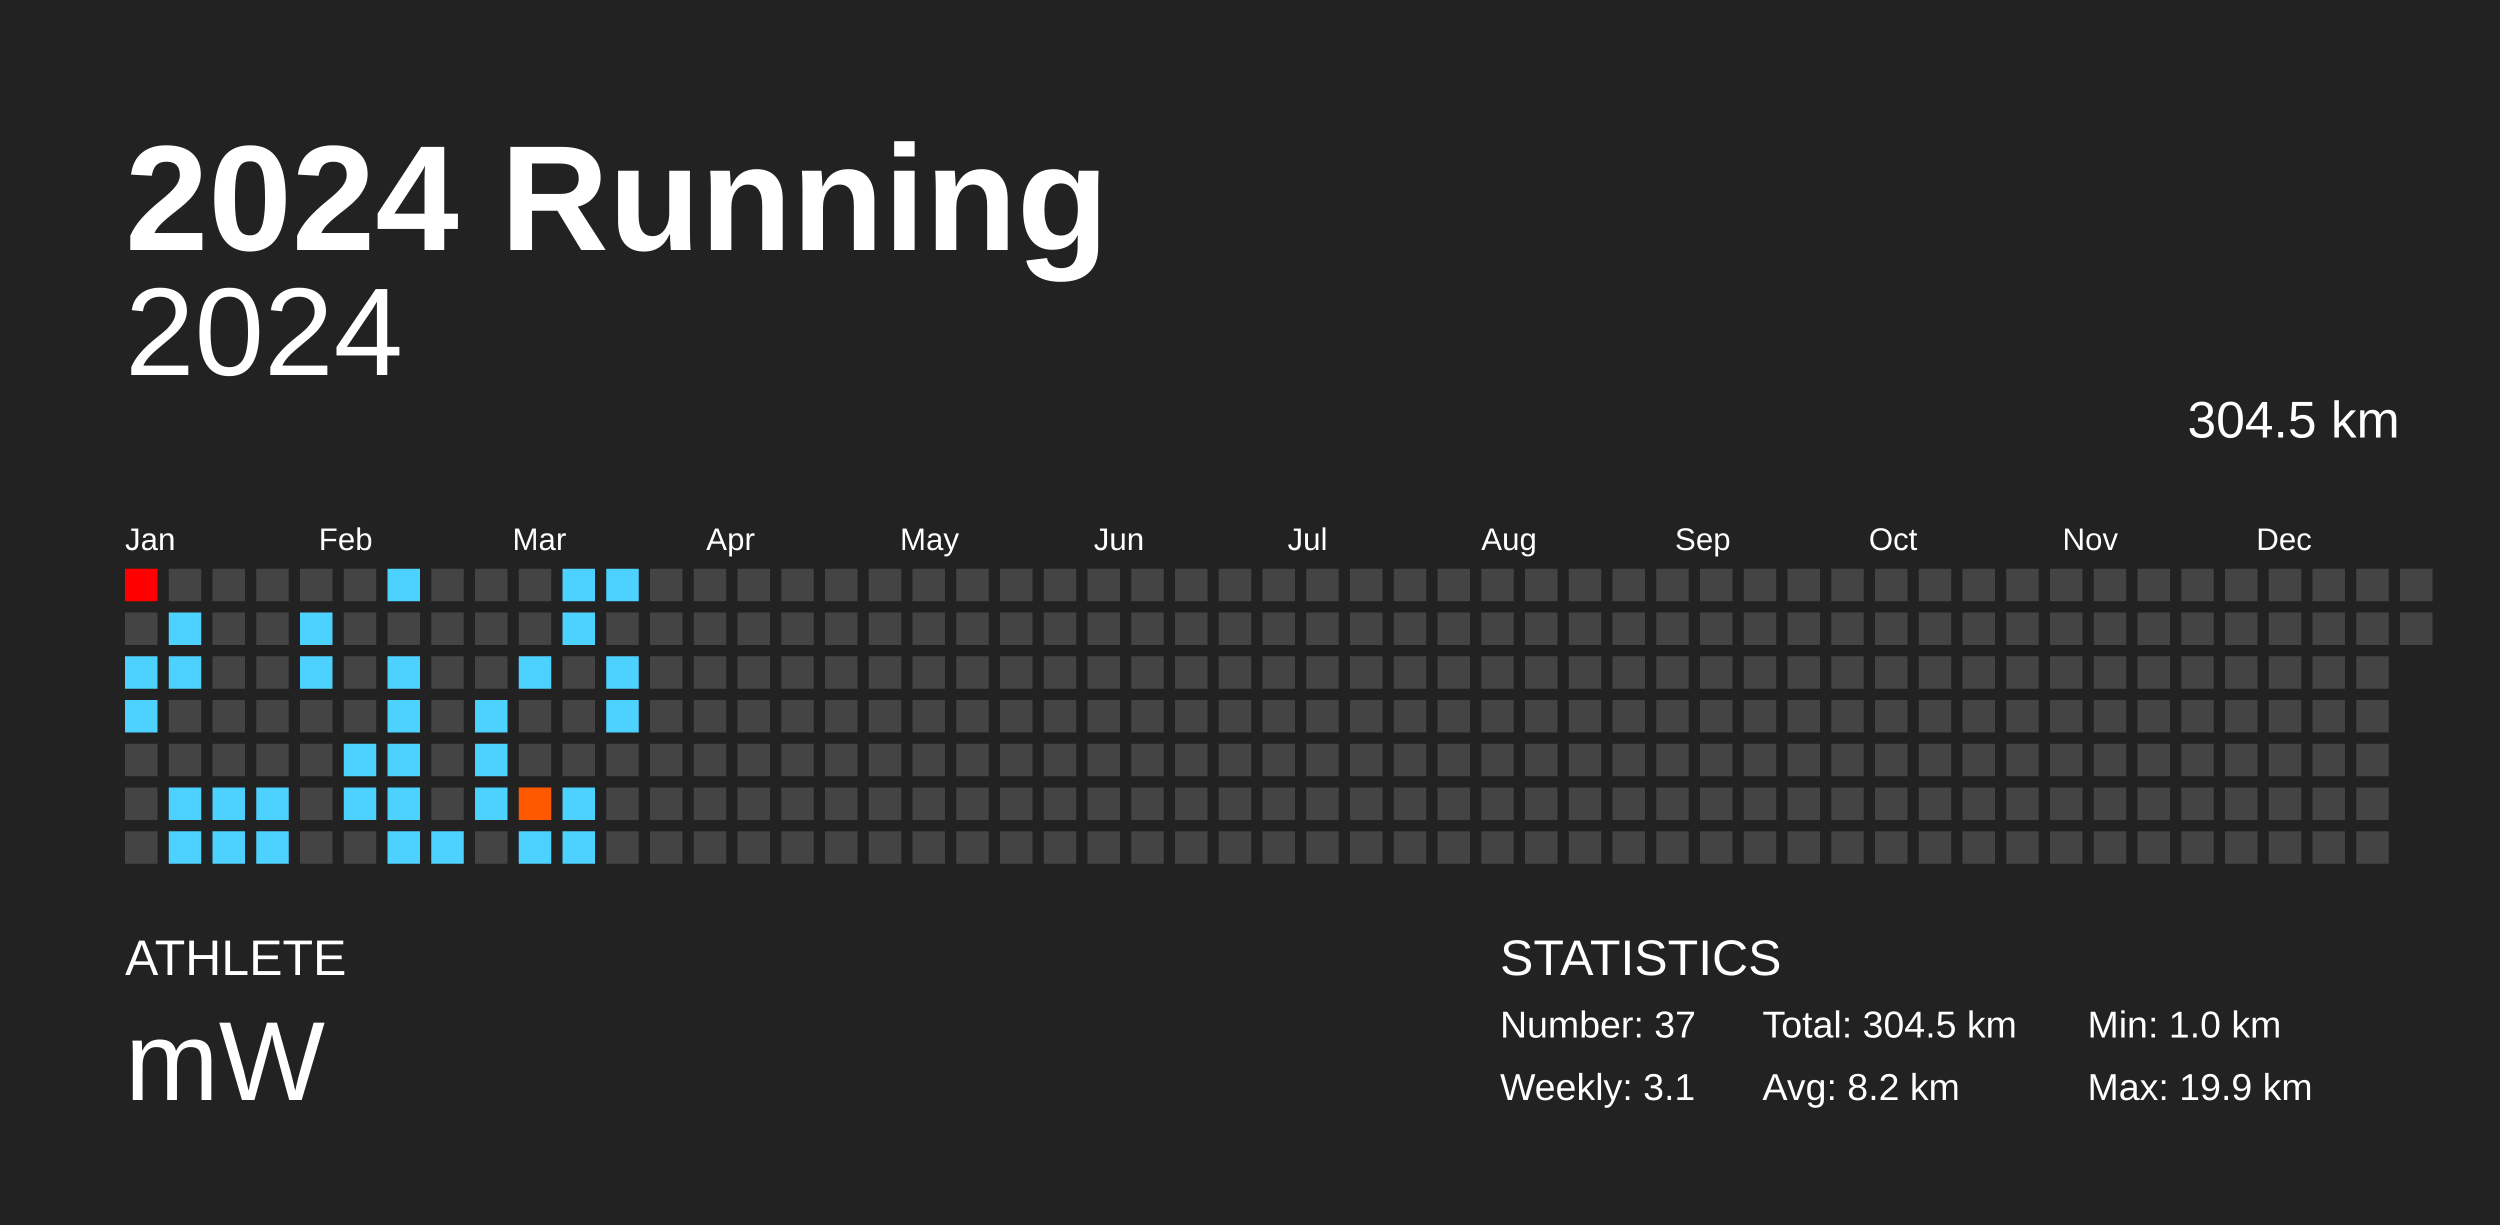
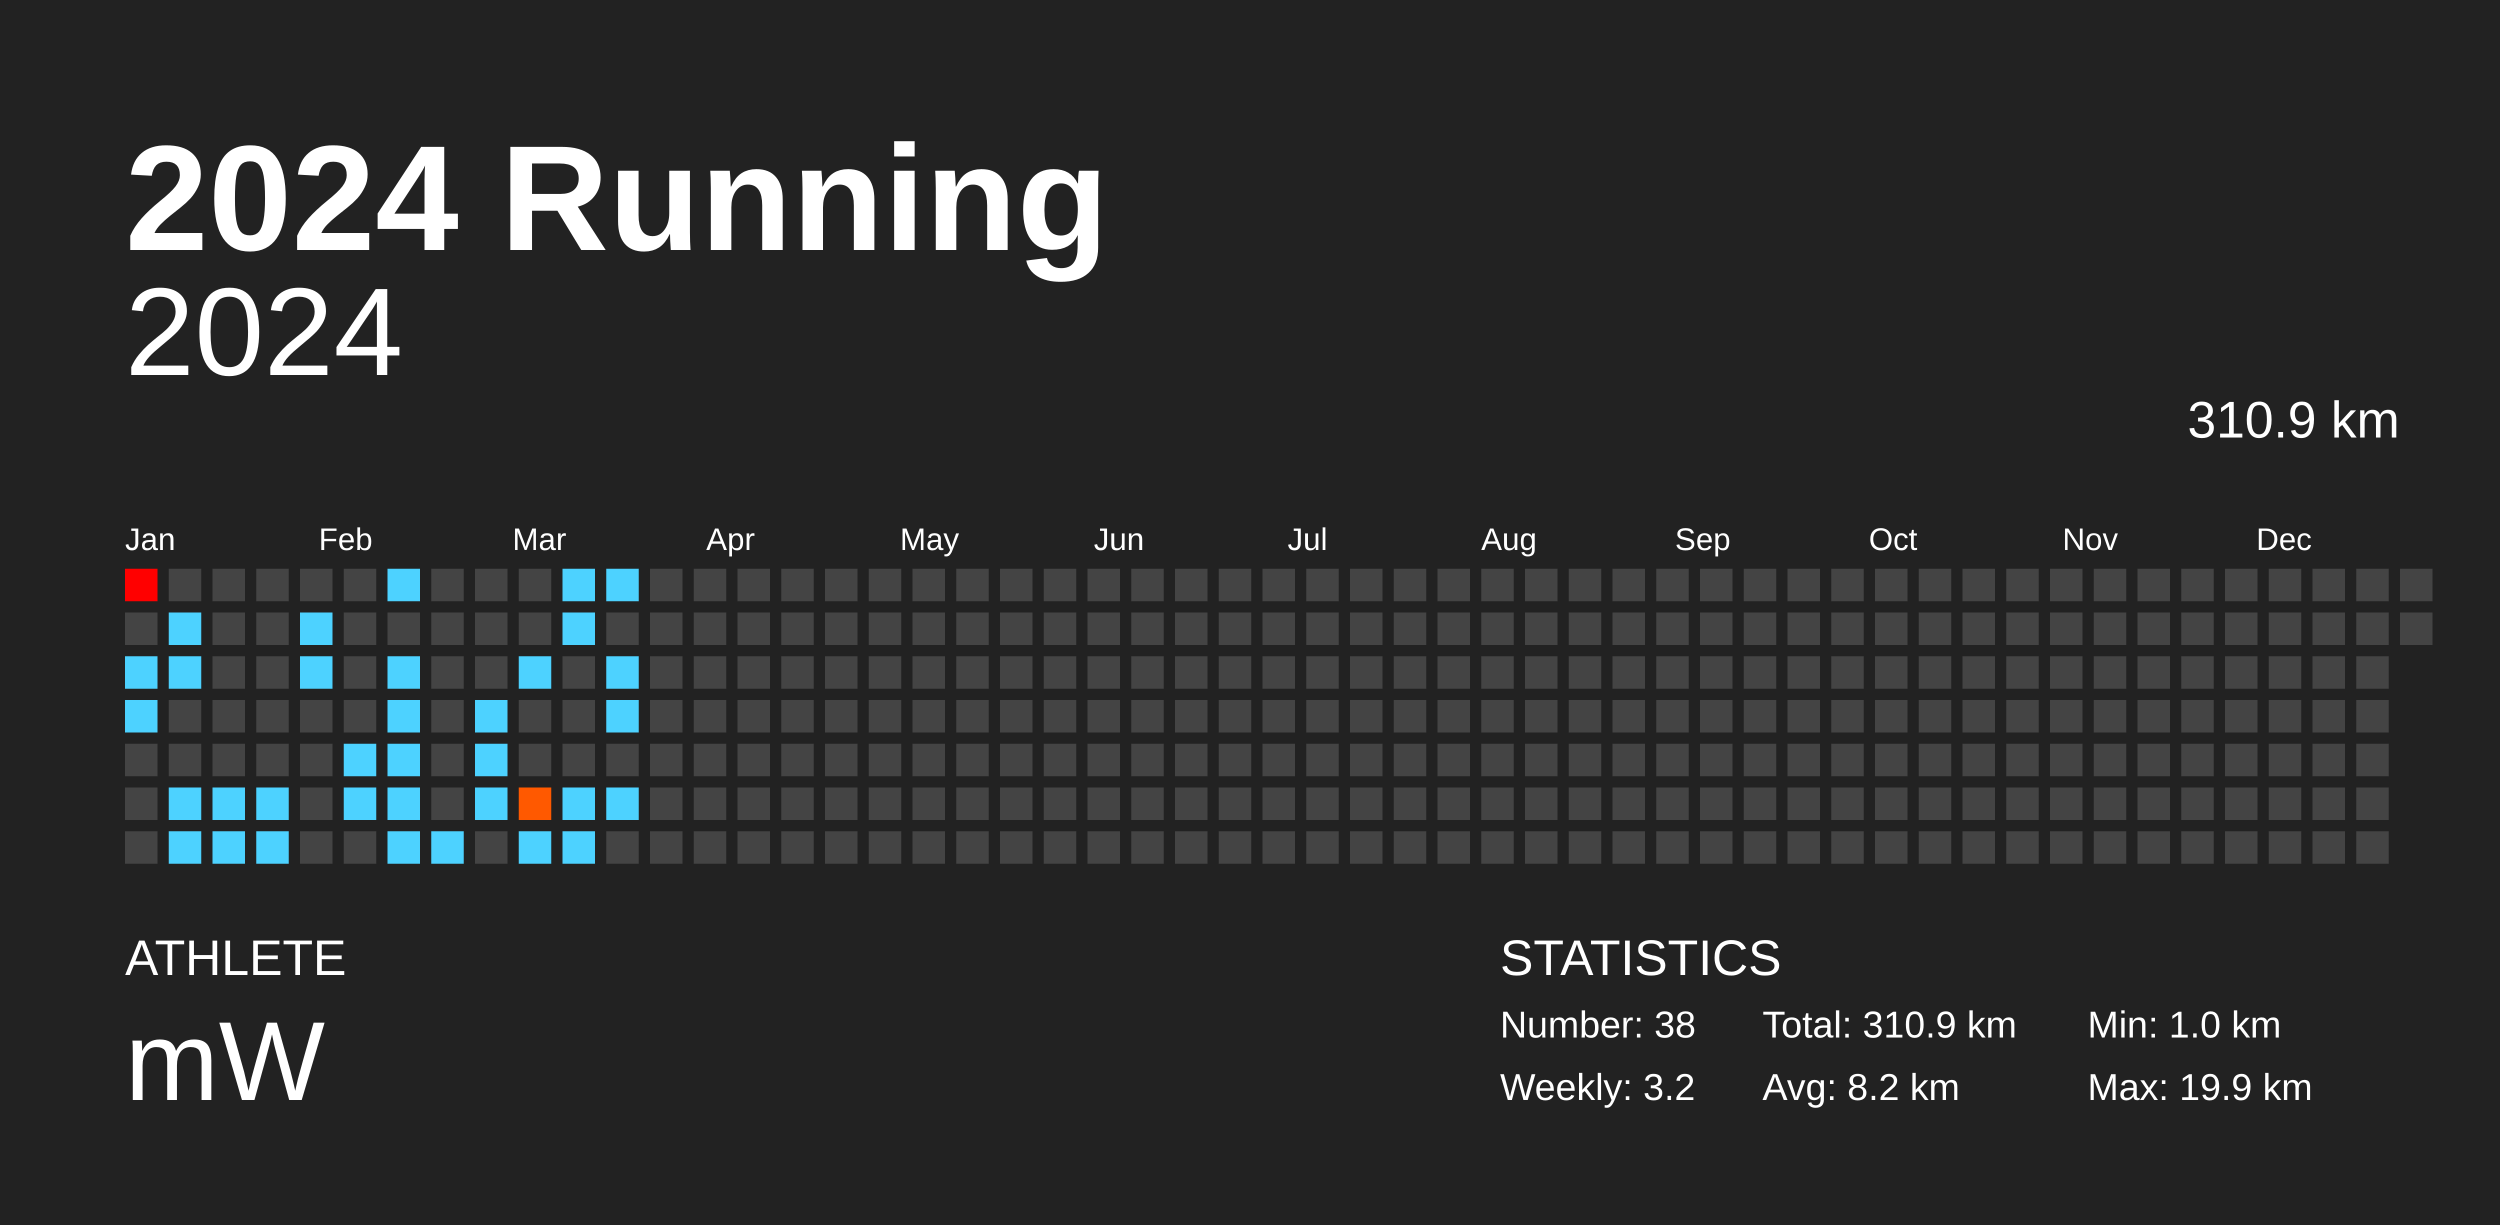
<svg xmlns="http://www.w3.org/2000/svg" baseProfile="full" height="98mm" version="1.1" viewBox="0,0,200,98" width="200mm">
  <defs />
  <rect fill="#222222" height="98" width="200" x="0" y="0" />
  <text fill="#FFFFFF" style="font-size:12px; font-family:Arial; font-weight:bold;" x="10" y="20">2024 Running</text>
  <text fill="#FFFFFF" style="font-size:4px; font-family:Arial" x="10" y="78">ATHLETE</text>
  <text fill="#FFFFFF" style="font-size:9px; font-family:Arial" x="10" y="88">mW</text>
  <text fill="#FFFFFF" style="font-size:4px; font-family:Arial" x="120" y="78">STATISTICS</text>
-   <text fill="#FFFFFF" style="font-size:3px; font-family:Arial" x="120" y="83">Number: 37</text>
-   <text fill="#FFFFFF" style="font-size:3px; font-family:Arial" x="120" y="88">Weekly: 3.1</text>
-   <text fill="#FFFFFF" style="font-size:3px; font-family:Arial" x="141" y="83">Total: 304.5 km</text>
+   <text fill="#FFFFFF" style="font-size:3px; font-family:Arial" x="120" y="83">Number: 38</text>
+   <text fill="#FFFFFF" style="font-size:3px; font-family:Arial" x="120" y="88">Weekly: 3.2</text>
+   <text fill="#FFFFFF" style="font-size:3px; font-family:Arial" x="141" y="83">Total: 310.9 km</text>
  <text fill="#FFFFFF" style="font-size:3px; font-family:Arial" x="141" y="88">Avg: 8.2 km</text>
  <text fill="#FFFFFF" style="font-size:3px; font-family:Arial" x="167" y="83">Min: 1.0 km</text>
  <text fill="#FFFFFF" style="font-size:3px; font-family:Arial" x="167" y="88">Max: 19.9 km</text>
  <text alignment-baseline="hanging" fill="#FFFFFF" style="font-size:10.0px; font-family:Arial;" x="10" y="30">2024</text>
-   <text alignment-baseline="hanging" fill="#FFFFFF" style="font-size:4.125px; font-family:Arial;" x="175" y="35">304.5 km</text>
+   <text alignment-baseline="hanging" fill="#FFFFFF" style="font-size:4.125px; font-family:Arial;" x="175" y="35">310.9 km</text>
  <text fill="#FFFFFF" style="font-size:2.5px; font-family:Arial" x="10.0" y="44">Jan</text>
  <text fill="#FFFFFF" style="font-size:2.5px; font-family:Arial" x="25.5" y="44">Feb</text>
  <text fill="#FFFFFF" style="font-size:2.5px; font-family:Arial" x="41.0" y="44">Mar</text>
  <text fill="#FFFFFF" style="font-size:2.5px; font-family:Arial" x="56.5" y="44">Apr</text>
  <text fill="#FFFFFF" style="font-size:2.5px; font-family:Arial" x="72.0" y="44">May</text>
  <text fill="#FFFFFF" style="font-size:2.5px; font-family:Arial" x="87.5" y="44">Jun</text>
  <text fill="#FFFFFF" style="font-size:2.5px; font-family:Arial" x="103.0" y="44">Jul</text>
  <text fill="#FFFFFF" style="font-size:2.5px; font-family:Arial" x="118.5" y="44">Aug</text>
  <text fill="#FFFFFF" style="font-size:2.5px; font-family:Arial" x="134.0" y="44">Sep</text>
  <text fill="#FFFFFF" style="font-size:2.5px; font-family:Arial" x="149.5" y="44">Oct</text>
  <text fill="#FFFFFF" style="font-size:2.5px; font-family:Arial" x="165.0" y="44">Nov</text>
  <text fill="#FFFFFF" style="font-size:2.5px; font-family:Arial" x="180.5" y="44">Dec</text>
  <rect fill="red" height="2.6" width="2.6" x="10.0" y="45.5" />
  <rect fill="#444444" height="2.6" width="2.6" x="10.0" y="49.0" />
  <rect fill="#4dd2ff" height="2.6" width="2.6" x="10.0" y="52.5" />
  <rect fill="#4dd2ff" height="2.6" width="2.6" x="10.0" y="56.0" />
  <rect fill="#444444" height="2.6" width="2.6" x="10.0" y="59.5" />
  <rect fill="#444444" height="2.6" width="2.6" x="10.0" y="63.0" />
  <rect fill="#444444" height="2.6" width="2.6" x="10.0" y="66.5" />
  <rect fill="#444444" height="2.6" width="2.6" x="13.5" y="45.5" />
  <rect fill="#4dd2ff" height="2.6" width="2.6" x="13.5" y="49.0" />
  <rect fill="#4dd2ff" height="2.6" width="2.6" x="13.5" y="52.5" />
  <rect fill="#444444" height="2.6" width="2.6" x="13.5" y="56.0" />
  <rect fill="#444444" height="2.6" width="2.6" x="13.5" y="59.5" />
  <rect fill="#4dd2ff" height="2.6" width="2.6" x="13.5" y="63.0" />
  <rect fill="#4dd2ff" height="2.6" width="2.6" x="13.5" y="66.5" />
  <rect fill="#444444" height="2.6" width="2.6" x="17.0" y="45.5" />
  <rect fill="#444444" height="2.6" width="2.6" x="17.0" y="49.0" />
  <rect fill="#444444" height="2.6" width="2.6" x="17.0" y="52.5" />
  <rect fill="#444444" height="2.6" width="2.6" x="17.0" y="56.0" />
  <rect fill="#444444" height="2.6" width="2.6" x="17.0" y="59.5" />
  <rect fill="#4dd2ff" height="2.6" width="2.6" x="17.0" y="63.0" />
  <rect fill="#4dd2ff" height="2.6" width="2.6" x="17.0" y="66.5" />
  <rect fill="#444444" height="2.6" width="2.6" x="20.5" y="45.5" />
  <rect fill="#444444" height="2.6" width="2.6" x="20.5" y="49.0" />
  <rect fill="#444444" height="2.6" width="2.6" x="20.5" y="52.5" />
  <rect fill="#444444" height="2.6" width="2.6" x="20.5" y="56.0" />
  <rect fill="#444444" height="2.6" width="2.6" x="20.5" y="59.5" />
  <rect fill="#4dd2ff" height="2.6" width="2.6" x="20.5" y="63.0" />
  <rect fill="#4dd2ff" height="2.6" width="2.6" x="20.5" y="66.5" />
  <rect fill="#444444" height="2.6" width="2.6" x="24.0" y="45.5" />
  <rect fill="#4dd2ff" height="2.6" width="2.6" x="24.0" y="49.0" />
  <rect fill="#4dd2ff" height="2.6" width="2.6" x="24.0" y="52.5" />
  <rect fill="#444444" height="2.6" width="2.6" x="24.0" y="56.0" />
  <rect fill="#444444" height="2.6" width="2.6" x="24.0" y="59.5" />
  <rect fill="#444444" height="2.6" width="2.6" x="24.0" y="63.0" />
  <rect fill="#444444" height="2.6" width="2.6" x="24.0" y="66.5" />
  <rect fill="#444444" height="2.6" width="2.6" x="27.5" y="45.5" />
  <rect fill="#444444" height="2.6" width="2.6" x="27.5" y="49.0" />
  <rect fill="#444444" height="2.6" width="2.6" x="27.5" y="52.5" />
  <rect fill="#444444" height="2.6" width="2.6" x="27.5" y="56.0" />
  <rect fill="#4dd2ff" height="2.6" width="2.6" x="27.5" y="59.5" />
  <rect fill="#4dd2ff" height="2.6" width="2.6" x="27.5" y="63.0" />
  <rect fill="#444444" height="2.6" width="2.6" x="27.5" y="66.5" />
  <rect fill="#4dd2ff" height="2.6" width="2.6" x="31.0" y="45.5" />
  <rect fill="#444444" height="2.6" width="2.6" x="31.0" y="49.0" />
  <rect fill="#4dd2ff" height="2.6" width="2.6" x="31.0" y="52.5" />
  <rect fill="#4dd2ff" height="2.6" width="2.6" x="31.0" y="56.0" />
  <rect fill="#4dd2ff" height="2.6" width="2.6" x="31.0" y="59.5" />
  <rect fill="#4dd2ff" height="2.6" width="2.6" x="31.0" y="63.0" />
  <rect fill="#4dd2ff" height="2.6" width="2.6" x="31.0" y="66.5" />
  <rect fill="#444444" height="2.6" width="2.6" x="34.5" y="45.5" />
  <rect fill="#444444" height="2.6" width="2.6" x="34.5" y="49.0" />
  <rect fill="#444444" height="2.6" width="2.6" x="34.5" y="52.5" />
  <rect fill="#444444" height="2.6" width="2.6" x="34.5" y="56.0" />
  <rect fill="#444444" height="2.6" width="2.6" x="34.5" y="59.5" />
  <rect fill="#444444" height="2.6" width="2.6" x="34.5" y="63.0" />
  <rect fill="#4dd2ff" height="2.6" width="2.6" x="34.5" y="66.5" />
  <rect fill="#444444" height="2.6" width="2.6" x="38.0" y="45.5" />
  <rect fill="#444444" height="2.6" width="2.6" x="38.0" y="49.0" />
  <rect fill="#444444" height="2.6" width="2.6" x="38.0" y="52.5" />
  <rect fill="#4dd2ff" height="2.6" width="2.6" x="38.0" y="56.0" />
  <rect fill="#4dd2ff" height="2.6" width="2.6" x="38.0" y="59.5" />
  <rect fill="#4dd2ff" height="2.6" width="2.6" x="38.0" y="63.0" />
  <rect fill="#444444" height="2.6" width="2.6" x="38.0" y="66.5" />
  <rect fill="#444444" height="2.6" width="2.6" x="41.5" y="45.5" />
  <rect fill="#444444" height="2.6" width="2.6" x="41.5" y="49.0" />
  <rect fill="#4dd2ff" height="2.6" width="2.6" x="41.5" y="52.5" />
  <rect fill="#444444" height="2.6" width="2.6" x="41.5" y="56.0" />
  <rect fill="#444444" height="2.6" width="2.6" x="41.5" y="59.5" />
  <rect fill="#ff5900" height="2.6" width="2.6" x="41.5" y="63.0" />
  <rect fill="#4dd2ff" height="2.6" width="2.6" x="41.5" y="66.5" />
  <rect fill="#4dd2ff" height="2.6" width="2.6" x="45.0" y="45.5" />
  <rect fill="#4dd2ff" height="2.6" width="2.6" x="45.0" y="49.0" />
  <rect fill="#444444" height="2.6" width="2.6" x="45.0" y="52.5" />
  <rect fill="#444444" height="2.6" width="2.6" x="45.0" y="56.0" />
  <rect fill="#444444" height="2.6" width="2.6" x="45.0" y="59.5" />
  <rect fill="#4dd2ff" height="2.6" width="2.6" x="45.0" y="63.0" />
  <rect fill="#4dd2ff" height="2.6" width="2.6" x="45.0" y="66.5" />
  <rect fill="#4dd2ff" height="2.6" width="2.6" x="48.5" y="45.5" />
  <rect fill="#444444" height="2.6" width="2.6" x="48.5" y="49.0" />
  <rect fill="#4dd2ff" height="2.6" width="2.6" x="48.5" y="52.5" />
  <rect fill="#4dd2ff" height="2.6" width="2.6" x="48.5" y="56.0" />
  <rect fill="#444444" height="2.6" width="2.6" x="48.5" y="59.5" />
-   <rect fill="#444444" height="2.6" width="2.6" x="48.5" y="63.0" />
+   <rect fill="#4dd2ff" height="2.6" width="2.6" x="48.5" y="63.0" />
  <rect fill="#444444" height="2.6" width="2.6" x="48.5" y="66.5" />
  <rect fill="#444444" height="2.6" width="2.6" x="52.0" y="45.5" />
  <rect fill="#444444" height="2.6" width="2.6" x="52.0" y="49.0" />
  <rect fill="#444444" height="2.6" width="2.6" x="52.0" y="52.5" />
  <rect fill="#444444" height="2.6" width="2.6" x="52.0" y="56.0" />
  <rect fill="#444444" height="2.6" width="2.6" x="52.0" y="59.5" />
  <rect fill="#444444" height="2.6" width="2.6" x="52.0" y="63.0" />
  <rect fill="#444444" height="2.6" width="2.6" x="52.0" y="66.5" />
  <rect fill="#444444" height="2.6" width="2.6" x="55.5" y="45.5" />
  <rect fill="#444444" height="2.6" width="2.6" x="55.5" y="49.0" />
  <rect fill="#444444" height="2.6" width="2.6" x="55.5" y="52.5" />
  <rect fill="#444444" height="2.6" width="2.6" x="55.5" y="56.0" />
  <rect fill="#444444" height="2.6" width="2.6" x="55.5" y="59.5" />
  <rect fill="#444444" height="2.6" width="2.6" x="55.5" y="63.0" />
  <rect fill="#444444" height="2.6" width="2.6" x="55.5" y="66.5" />
  <rect fill="#444444" height="2.6" width="2.6" x="59.0" y="45.5" />
  <rect fill="#444444" height="2.6" width="2.6" x="59.0" y="49.0" />
  <rect fill="#444444" height="2.6" width="2.6" x="59.0" y="52.5" />
  <rect fill="#444444" height="2.6" width="2.6" x="59.0" y="56.0" />
  <rect fill="#444444" height="2.6" width="2.6" x="59.0" y="59.5" />
  <rect fill="#444444" height="2.6" width="2.6" x="59.0" y="63.0" />
  <rect fill="#444444" height="2.6" width="2.6" x="59.0" y="66.5" />
  <rect fill="#444444" height="2.6" width="2.6" x="62.5" y="45.5" />
  <rect fill="#444444" height="2.6" width="2.6" x="62.5" y="49.0" />
  <rect fill="#444444" height="2.6" width="2.6" x="62.5" y="52.5" />
  <rect fill="#444444" height="2.6" width="2.6" x="62.5" y="56.0" />
  <rect fill="#444444" height="2.6" width="2.6" x="62.5" y="59.5" />
  <rect fill="#444444" height="2.6" width="2.6" x="62.5" y="63.0" />
  <rect fill="#444444" height="2.6" width="2.6" x="62.5" y="66.5" />
  <rect fill="#444444" height="2.6" width="2.6" x="66.0" y="45.5" />
  <rect fill="#444444" height="2.6" width="2.6" x="66.0" y="49.0" />
  <rect fill="#444444" height="2.6" width="2.6" x="66.0" y="52.5" />
  <rect fill="#444444" height="2.6" width="2.6" x="66.0" y="56.0" />
  <rect fill="#444444" height="2.6" width="2.6" x="66.0" y="59.5" />
  <rect fill="#444444" height="2.6" width="2.6" x="66.0" y="63.0" />
  <rect fill="#444444" height="2.6" width="2.6" x="66.0" y="66.5" />
  <rect fill="#444444" height="2.6" width="2.6" x="69.5" y="45.5" />
  <rect fill="#444444" height="2.6" width="2.6" x="69.5" y="49.0" />
  <rect fill="#444444" height="2.6" width="2.6" x="69.5" y="52.5" />
  <rect fill="#444444" height="2.6" width="2.6" x="69.5" y="56.0" />
  <rect fill="#444444" height="2.6" width="2.6" x="69.5" y="59.5" />
  <rect fill="#444444" height="2.6" width="2.6" x="69.5" y="63.0" />
  <rect fill="#444444" height="2.6" width="2.6" x="69.5" y="66.5" />
  <rect fill="#444444" height="2.6" width="2.6" x="73.0" y="45.5" />
  <rect fill="#444444" height="2.6" width="2.6" x="73.0" y="49.0" />
  <rect fill="#444444" height="2.6" width="2.6" x="73.0" y="52.5" />
  <rect fill="#444444" height="2.6" width="2.6" x="73.0" y="56.0" />
  <rect fill="#444444" height="2.6" width="2.6" x="73.0" y="59.5" />
  <rect fill="#444444" height="2.6" width="2.6" x="73.0" y="63.0" />
  <rect fill="#444444" height="2.6" width="2.6" x="73.0" y="66.5" />
  <rect fill="#444444" height="2.6" width="2.6" x="76.5" y="45.5" />
  <rect fill="#444444" height="2.6" width="2.6" x="76.5" y="49.0" />
  <rect fill="#444444" height="2.6" width="2.6" x="76.5" y="52.5" />
  <rect fill="#444444" height="2.6" width="2.6" x="76.5" y="56.0" />
  <rect fill="#444444" height="2.6" width="2.6" x="76.5" y="59.5" />
  <rect fill="#444444" height="2.6" width="2.6" x="76.5" y="63.0" />
  <rect fill="#444444" height="2.6" width="2.6" x="76.5" y="66.5" />
  <rect fill="#444444" height="2.6" width="2.6" x="80.0" y="45.5" />
  <rect fill="#444444" height="2.6" width="2.6" x="80.0" y="49.0" />
  <rect fill="#444444" height="2.6" width="2.6" x="80.0" y="52.5" />
  <rect fill="#444444" height="2.6" width="2.6" x="80.0" y="56.0" />
  <rect fill="#444444" height="2.6" width="2.6" x="80.0" y="59.5" />
  <rect fill="#444444" height="2.6" width="2.6" x="80.0" y="63.0" />
  <rect fill="#444444" height="2.6" width="2.6" x="80.0" y="66.5" />
  <rect fill="#444444" height="2.6" width="2.6" x="83.5" y="45.5" />
  <rect fill="#444444" height="2.6" width="2.6" x="83.5" y="49.0" />
  <rect fill="#444444" height="2.6" width="2.6" x="83.5" y="52.5" />
  <rect fill="#444444" height="2.6" width="2.6" x="83.5" y="56.0" />
  <rect fill="#444444" height="2.6" width="2.6" x="83.5" y="59.5" />
  <rect fill="#444444" height="2.6" width="2.6" x="83.5" y="63.0" />
  <rect fill="#444444" height="2.6" width="2.6" x="83.5" y="66.5" />
  <rect fill="#444444" height="2.6" width="2.6" x="87.0" y="45.5" />
  <rect fill="#444444" height="2.6" width="2.6" x="87.0" y="49.0" />
  <rect fill="#444444" height="2.6" width="2.6" x="87.0" y="52.5" />
  <rect fill="#444444" height="2.6" width="2.6" x="87.0" y="56.0" />
  <rect fill="#444444" height="2.6" width="2.6" x="87.0" y="59.5" />
  <rect fill="#444444" height="2.6" width="2.6" x="87.0" y="63.0" />
  <rect fill="#444444" height="2.6" width="2.6" x="87.0" y="66.5" />
  <rect fill="#444444" height="2.6" width="2.6" x="90.5" y="45.5" />
  <rect fill="#444444" height="2.6" width="2.6" x="90.5" y="49.0" />
  <rect fill="#444444" height="2.6" width="2.6" x="90.5" y="52.5" />
  <rect fill="#444444" height="2.6" width="2.6" x="90.5" y="56.0" />
  <rect fill="#444444" height="2.6" width="2.6" x="90.5" y="59.5" />
  <rect fill="#444444" height="2.6" width="2.6" x="90.5" y="63.0" />
  <rect fill="#444444" height="2.6" width="2.6" x="90.5" y="66.5" />
  <rect fill="#444444" height="2.6" width="2.6" x="94.0" y="45.5" />
  <rect fill="#444444" height="2.6" width="2.6" x="94.0" y="49.0" />
  <rect fill="#444444" height="2.6" width="2.6" x="94.0" y="52.5" />
  <rect fill="#444444" height="2.6" width="2.6" x="94.0" y="56.0" />
  <rect fill="#444444" height="2.6" width="2.6" x="94.0" y="59.5" />
  <rect fill="#444444" height="2.6" width="2.6" x="94.0" y="63.0" />
  <rect fill="#444444" height="2.6" width="2.6" x="94.0" y="66.5" />
  <rect fill="#444444" height="2.6" width="2.6" x="97.5" y="45.5" />
  <rect fill="#444444" height="2.6" width="2.6" x="97.5" y="49.0" />
  <rect fill="#444444" height="2.6" width="2.6" x="97.5" y="52.5" />
  <rect fill="#444444" height="2.6" width="2.6" x="97.5" y="56.0" />
  <rect fill="#444444" height="2.6" width="2.6" x="97.5" y="59.5" />
  <rect fill="#444444" height="2.6" width="2.6" x="97.5" y="63.0" />
  <rect fill="#444444" height="2.6" width="2.6" x="97.5" y="66.5" />
  <rect fill="#444444" height="2.6" width="2.6" x="101.0" y="45.5" />
  <rect fill="#444444" height="2.6" width="2.6" x="101.0" y="49.0" />
  <rect fill="#444444" height="2.6" width="2.6" x="101.0" y="52.5" />
  <rect fill="#444444" height="2.6" width="2.6" x="101.0" y="56.0" />
  <rect fill="#444444" height="2.6" width="2.6" x="101.0" y="59.5" />
  <rect fill="#444444" height="2.6" width="2.6" x="101.0" y="63.0" />
  <rect fill="#444444" height="2.6" width="2.6" x="101.0" y="66.5" />
  <rect fill="#444444" height="2.6" width="2.6" x="104.5" y="45.5" />
  <rect fill="#444444" height="2.6" width="2.6" x="104.5" y="49.0" />
  <rect fill="#444444" height="2.6" width="2.6" x="104.5" y="52.5" />
  <rect fill="#444444" height="2.6" width="2.6" x="104.5" y="56.0" />
  <rect fill="#444444" height="2.6" width="2.6" x="104.5" y="59.5" />
  <rect fill="#444444" height="2.6" width="2.6" x="104.5" y="63.0" />
  <rect fill="#444444" height="2.6" width="2.6" x="104.5" y="66.5" />
  <rect fill="#444444" height="2.6" width="2.6" x="108.0" y="45.5" />
  <rect fill="#444444" height="2.6" width="2.6" x="108.0" y="49.0" />
  <rect fill="#444444" height="2.6" width="2.6" x="108.0" y="52.5" />
  <rect fill="#444444" height="2.6" width="2.6" x="108.0" y="56.0" />
  <rect fill="#444444" height="2.6" width="2.6" x="108.0" y="59.5" />
  <rect fill="#444444" height="2.6" width="2.6" x="108.0" y="63.0" />
  <rect fill="#444444" height="2.6" width="2.6" x="108.0" y="66.5" />
  <rect fill="#444444" height="2.6" width="2.6" x="111.5" y="45.5" />
  <rect fill="#444444" height="2.6" width="2.6" x="111.5" y="49.0" />
  <rect fill="#444444" height="2.6" width="2.6" x="111.5" y="52.5" />
  <rect fill="#444444" height="2.6" width="2.6" x="111.5" y="56.0" />
  <rect fill="#444444" height="2.6" width="2.6" x="111.5" y="59.5" />
  <rect fill="#444444" height="2.6" width="2.6" x="111.5" y="63.0" />
  <rect fill="#444444" height="2.6" width="2.6" x="111.5" y="66.5" />
  <rect fill="#444444" height="2.6" width="2.6" x="115.0" y="45.5" />
  <rect fill="#444444" height="2.6" width="2.6" x="115.0" y="49.0" />
  <rect fill="#444444" height="2.6" width="2.6" x="115.0" y="52.5" />
  <rect fill="#444444" height="2.6" width="2.6" x="115.0" y="56.0" />
  <rect fill="#444444" height="2.6" width="2.6" x="115.0" y="59.5" />
  <rect fill="#444444" height="2.6" width="2.6" x="115.0" y="63.0" />
  <rect fill="#444444" height="2.6" width="2.6" x="115.0" y="66.5" />
  <rect fill="#444444" height="2.6" width="2.6" x="118.5" y="45.5" />
  <rect fill="#444444" height="2.6" width="2.6" x="118.5" y="49.0" />
  <rect fill="#444444" height="2.6" width="2.6" x="118.5" y="52.5" />
  <rect fill="#444444" height="2.6" width="2.6" x="118.5" y="56.0" />
  <rect fill="#444444" height="2.6" width="2.6" x="118.5" y="59.5" />
  <rect fill="#444444" height="2.6" width="2.6" x="118.5" y="63.0" />
  <rect fill="#444444" height="2.6" width="2.6" x="118.5" y="66.5" />
  <rect fill="#444444" height="2.6" width="2.6" x="122.0" y="45.5" />
  <rect fill="#444444" height="2.6" width="2.6" x="122.0" y="49.0" />
  <rect fill="#444444" height="2.6" width="2.6" x="122.0" y="52.5" />
  <rect fill="#444444" height="2.6" width="2.6" x="122.0" y="56.0" />
  <rect fill="#444444" height="2.6" width="2.6" x="122.0" y="59.5" />
  <rect fill="#444444" height="2.6" width="2.6" x="122.0" y="63.0" />
  <rect fill="#444444" height="2.6" width="2.6" x="122.0" y="66.5" />
  <rect fill="#444444" height="2.6" width="2.6" x="125.5" y="45.5" />
  <rect fill="#444444" height="2.6" width="2.6" x="125.5" y="49.0" />
  <rect fill="#444444" height="2.6" width="2.6" x="125.5" y="52.5" />
  <rect fill="#444444" height="2.6" width="2.6" x="125.5" y="56.0" />
  <rect fill="#444444" height="2.6" width="2.6" x="125.5" y="59.5" />
  <rect fill="#444444" height="2.6" width="2.6" x="125.5" y="63.0" />
  <rect fill="#444444" height="2.6" width="2.6" x="125.5" y="66.5" />
  <rect fill="#444444" height="2.6" width="2.6" x="129.0" y="45.5" />
  <rect fill="#444444" height="2.6" width="2.6" x="129.0" y="49.0" />
  <rect fill="#444444" height="2.6" width="2.6" x="129.0" y="52.5" />
  <rect fill="#444444" height="2.6" width="2.6" x="129.0" y="56.0" />
  <rect fill="#444444" height="2.6" width="2.6" x="129.0" y="59.5" />
  <rect fill="#444444" height="2.6" width="2.6" x="129.0" y="63.0" />
  <rect fill="#444444" height="2.6" width="2.6" x="129.0" y="66.5" />
  <rect fill="#444444" height="2.6" width="2.6" x="132.5" y="45.5" />
  <rect fill="#444444" height="2.6" width="2.6" x="132.5" y="49.0" />
  <rect fill="#444444" height="2.6" width="2.6" x="132.5" y="52.5" />
  <rect fill="#444444" height="2.6" width="2.6" x="132.5" y="56.0" />
  <rect fill="#444444" height="2.6" width="2.6" x="132.5" y="59.5" />
  <rect fill="#444444" height="2.6" width="2.6" x="132.5" y="63.0" />
  <rect fill="#444444" height="2.6" width="2.6" x="132.5" y="66.5" />
  <rect fill="#444444" height="2.6" width="2.6" x="136.0" y="45.5" />
  <rect fill="#444444" height="2.6" width="2.6" x="136.0" y="49.0" />
  <rect fill="#444444" height="2.6" width="2.6" x="136.0" y="52.5" />
  <rect fill="#444444" height="2.6" width="2.6" x="136.0" y="56.0" />
  <rect fill="#444444" height="2.6" width="2.6" x="136.0" y="59.5" />
  <rect fill="#444444" height="2.6" width="2.6" x="136.0" y="63.0" />
  <rect fill="#444444" height="2.6" width="2.6" x="136.0" y="66.5" />
  <rect fill="#444444" height="2.6" width="2.6" x="139.5" y="45.5" />
  <rect fill="#444444" height="2.6" width="2.6" x="139.5" y="49.0" />
  <rect fill="#444444" height="2.6" width="2.6" x="139.5" y="52.5" />
  <rect fill="#444444" height="2.6" width="2.6" x="139.5" y="56.0" />
  <rect fill="#444444" height="2.6" width="2.6" x="139.5" y="59.5" />
  <rect fill="#444444" height="2.6" width="2.6" x="139.5" y="63.0" />
  <rect fill="#444444" height="2.6" width="2.6" x="139.5" y="66.5" />
  <rect fill="#444444" height="2.6" width="2.6" x="143.0" y="45.5" />
  <rect fill="#444444" height="2.6" width="2.6" x="143.0" y="49.0" />
  <rect fill="#444444" height="2.6" width="2.6" x="143.0" y="52.5" />
  <rect fill="#444444" height="2.6" width="2.6" x="143.0" y="56.0" />
  <rect fill="#444444" height="2.6" width="2.6" x="143.0" y="59.5" />
  <rect fill="#444444" height="2.6" width="2.6" x="143.0" y="63.0" />
  <rect fill="#444444" height="2.6" width="2.6" x="143.0" y="66.5" />
  <rect fill="#444444" height="2.6" width="2.6" x="146.5" y="45.5" />
  <rect fill="#444444" height="2.6" width="2.6" x="146.5" y="49.0" />
  <rect fill="#444444" height="2.6" width="2.6" x="146.5" y="52.5" />
  <rect fill="#444444" height="2.6" width="2.6" x="146.5" y="56.0" />
  <rect fill="#444444" height="2.6" width="2.6" x="146.5" y="59.5" />
  <rect fill="#444444" height="2.6" width="2.6" x="146.5" y="63.0" />
  <rect fill="#444444" height="2.6" width="2.6" x="146.5" y="66.5" />
  <rect fill="#444444" height="2.6" width="2.6" x="150.0" y="45.5" />
  <rect fill="#444444" height="2.6" width="2.6" x="150.0" y="49.0" />
  <rect fill="#444444" height="2.6" width="2.6" x="150.0" y="52.5" />
  <rect fill="#444444" height="2.6" width="2.6" x="150.0" y="56.0" />
  <rect fill="#444444" height="2.6" width="2.6" x="150.0" y="59.5" />
  <rect fill="#444444" height="2.6" width="2.6" x="150.0" y="63.0" />
  <rect fill="#444444" height="2.6" width="2.6" x="150.0" y="66.5" />
  <rect fill="#444444" height="2.6" width="2.6" x="153.5" y="45.5" />
  <rect fill="#444444" height="2.6" width="2.6" x="153.5" y="49.0" />
  <rect fill="#444444" height="2.6" width="2.6" x="153.5" y="52.5" />
  <rect fill="#444444" height="2.6" width="2.6" x="153.5" y="56.0" />
  <rect fill="#444444" height="2.6" width="2.6" x="153.5" y="59.5" />
  <rect fill="#444444" height="2.6" width="2.6" x="153.5" y="63.0" />
  <rect fill="#444444" height="2.6" width="2.6" x="153.5" y="66.5" />
  <rect fill="#444444" height="2.6" width="2.6" x="157.0" y="45.5" />
  <rect fill="#444444" height="2.6" width="2.6" x="157.0" y="49.0" />
  <rect fill="#444444" height="2.6" width="2.6" x="157.0" y="52.5" />
  <rect fill="#444444" height="2.6" width="2.6" x="157.0" y="56.0" />
  <rect fill="#444444" height="2.6" width="2.6" x="157.0" y="59.5" />
  <rect fill="#444444" height="2.6" width="2.6" x="157.0" y="63.0" />
  <rect fill="#444444" height="2.6" width="2.6" x="157.0" y="66.5" />
  <rect fill="#444444" height="2.6" width="2.6" x="160.5" y="45.5" />
  <rect fill="#444444" height="2.6" width="2.6" x="160.5" y="49.0" />
  <rect fill="#444444" height="2.6" width="2.6" x="160.5" y="52.5" />
  <rect fill="#444444" height="2.6" width="2.6" x="160.5" y="56.0" />
  <rect fill="#444444" height="2.6" width="2.6" x="160.5" y="59.5" />
  <rect fill="#444444" height="2.6" width="2.6" x="160.5" y="63.0" />
  <rect fill="#444444" height="2.6" width="2.6" x="160.5" y="66.5" />
  <rect fill="#444444" height="2.6" width="2.6" x="164.0" y="45.5" />
  <rect fill="#444444" height="2.6" width="2.6" x="164.0" y="49.0" />
  <rect fill="#444444" height="2.6" width="2.6" x="164.0" y="52.5" />
  <rect fill="#444444" height="2.6" width="2.6" x="164.0" y="56.0" />
  <rect fill="#444444" height="2.6" width="2.6" x="164.0" y="59.5" />
  <rect fill="#444444" height="2.6" width="2.6" x="164.0" y="63.0" />
  <rect fill="#444444" height="2.6" width="2.6" x="164.0" y="66.5" />
  <rect fill="#444444" height="2.6" width="2.6" x="167.5" y="45.5" />
  <rect fill="#444444" height="2.6" width="2.6" x="167.5" y="49.0" />
  <rect fill="#444444" height="2.6" width="2.6" x="167.5" y="52.5" />
  <rect fill="#444444" height="2.6" width="2.6" x="167.5" y="56.0" />
  <rect fill="#444444" height="2.6" width="2.6" x="167.5" y="59.5" />
  <rect fill="#444444" height="2.6" width="2.6" x="167.5" y="63.0" />
  <rect fill="#444444" height="2.6" width="2.6" x="167.5" y="66.5" />
  <rect fill="#444444" height="2.6" width="2.6" x="171.0" y="45.5" />
  <rect fill="#444444" height="2.6" width="2.6" x="171.0" y="49.0" />
  <rect fill="#444444" height="2.6" width="2.6" x="171.0" y="52.5" />
  <rect fill="#444444" height="2.6" width="2.6" x="171.0" y="56.0" />
  <rect fill="#444444" height="2.6" width="2.6" x="171.0" y="59.5" />
  <rect fill="#444444" height="2.6" width="2.6" x="171.0" y="63.0" />
  <rect fill="#444444" height="2.6" width="2.6" x="171.0" y="66.5" />
  <rect fill="#444444" height="2.6" width="2.6" x="174.5" y="45.5" />
  <rect fill="#444444" height="2.6" width="2.6" x="174.5" y="49.0" />
  <rect fill="#444444" height="2.6" width="2.6" x="174.5" y="52.5" />
  <rect fill="#444444" height="2.6" width="2.6" x="174.5" y="56.0" />
  <rect fill="#444444" height="2.6" width="2.6" x="174.5" y="59.5" />
  <rect fill="#444444" height="2.6" width="2.6" x="174.5" y="63.0" />
  <rect fill="#444444" height="2.6" width="2.6" x="174.5" y="66.5" />
  <rect fill="#444444" height="2.6" width="2.6" x="178.0" y="45.5" />
  <rect fill="#444444" height="2.6" width="2.6" x="178.0" y="49.0" />
  <rect fill="#444444" height="2.6" width="2.6" x="178.0" y="52.5" />
  <rect fill="#444444" height="2.6" width="2.6" x="178.0" y="56.0" />
  <rect fill="#444444" height="2.6" width="2.6" x="178.0" y="59.5" />
  <rect fill="#444444" height="2.6" width="2.6" x="178.0" y="63.0" />
  <rect fill="#444444" height="2.6" width="2.6" x="178.0" y="66.5" />
  <rect fill="#444444" height="2.6" width="2.6" x="181.5" y="45.5" />
  <rect fill="#444444" height="2.6" width="2.6" x="181.5" y="49.0" />
  <rect fill="#444444" height="2.6" width="2.6" x="181.5" y="52.5" />
  <rect fill="#444444" height="2.6" width="2.6" x="181.5" y="56.0" />
  <rect fill="#444444" height="2.6" width="2.6" x="181.5" y="59.5" />
  <rect fill="#444444" height="2.6" width="2.6" x="181.5" y="63.0" />
  <rect fill="#444444" height="2.6" width="2.6" x="181.5" y="66.5" />
  <rect fill="#444444" height="2.6" width="2.6" x="185.0" y="45.5" />
  <rect fill="#444444" height="2.6" width="2.6" x="185.0" y="49.0" />
  <rect fill="#444444" height="2.6" width="2.6" x="185.0" y="52.5" />
  <rect fill="#444444" height="2.6" width="2.6" x="185.0" y="56.0" />
  <rect fill="#444444" height="2.6" width="2.6" x="185.0" y="59.5" />
  <rect fill="#444444" height="2.6" width="2.6" x="185.0" y="63.0" />
  <rect fill="#444444" height="2.6" width="2.6" x="185.0" y="66.5" />
  <rect fill="#444444" height="2.6" width="2.6" x="188.5" y="45.5" />
  <rect fill="#444444" height="2.6" width="2.6" x="188.5" y="49.0" />
  <rect fill="#444444" height="2.6" width="2.6" x="188.5" y="52.5" />
  <rect fill="#444444" height="2.6" width="2.6" x="188.5" y="56.0" />
  <rect fill="#444444" height="2.6" width="2.6" x="188.5" y="59.5" />
  <rect fill="#444444" height="2.6" width="2.6" x="188.5" y="63.0" />
  <rect fill="#444444" height="2.6" width="2.6" x="188.5" y="66.5" />
  <rect fill="#444444" height="2.6" width="2.6" x="192.0" y="45.5" />
  <rect fill="#444444" height="2.6" width="2.6" x="192.0" y="49.0" />
</svg>
